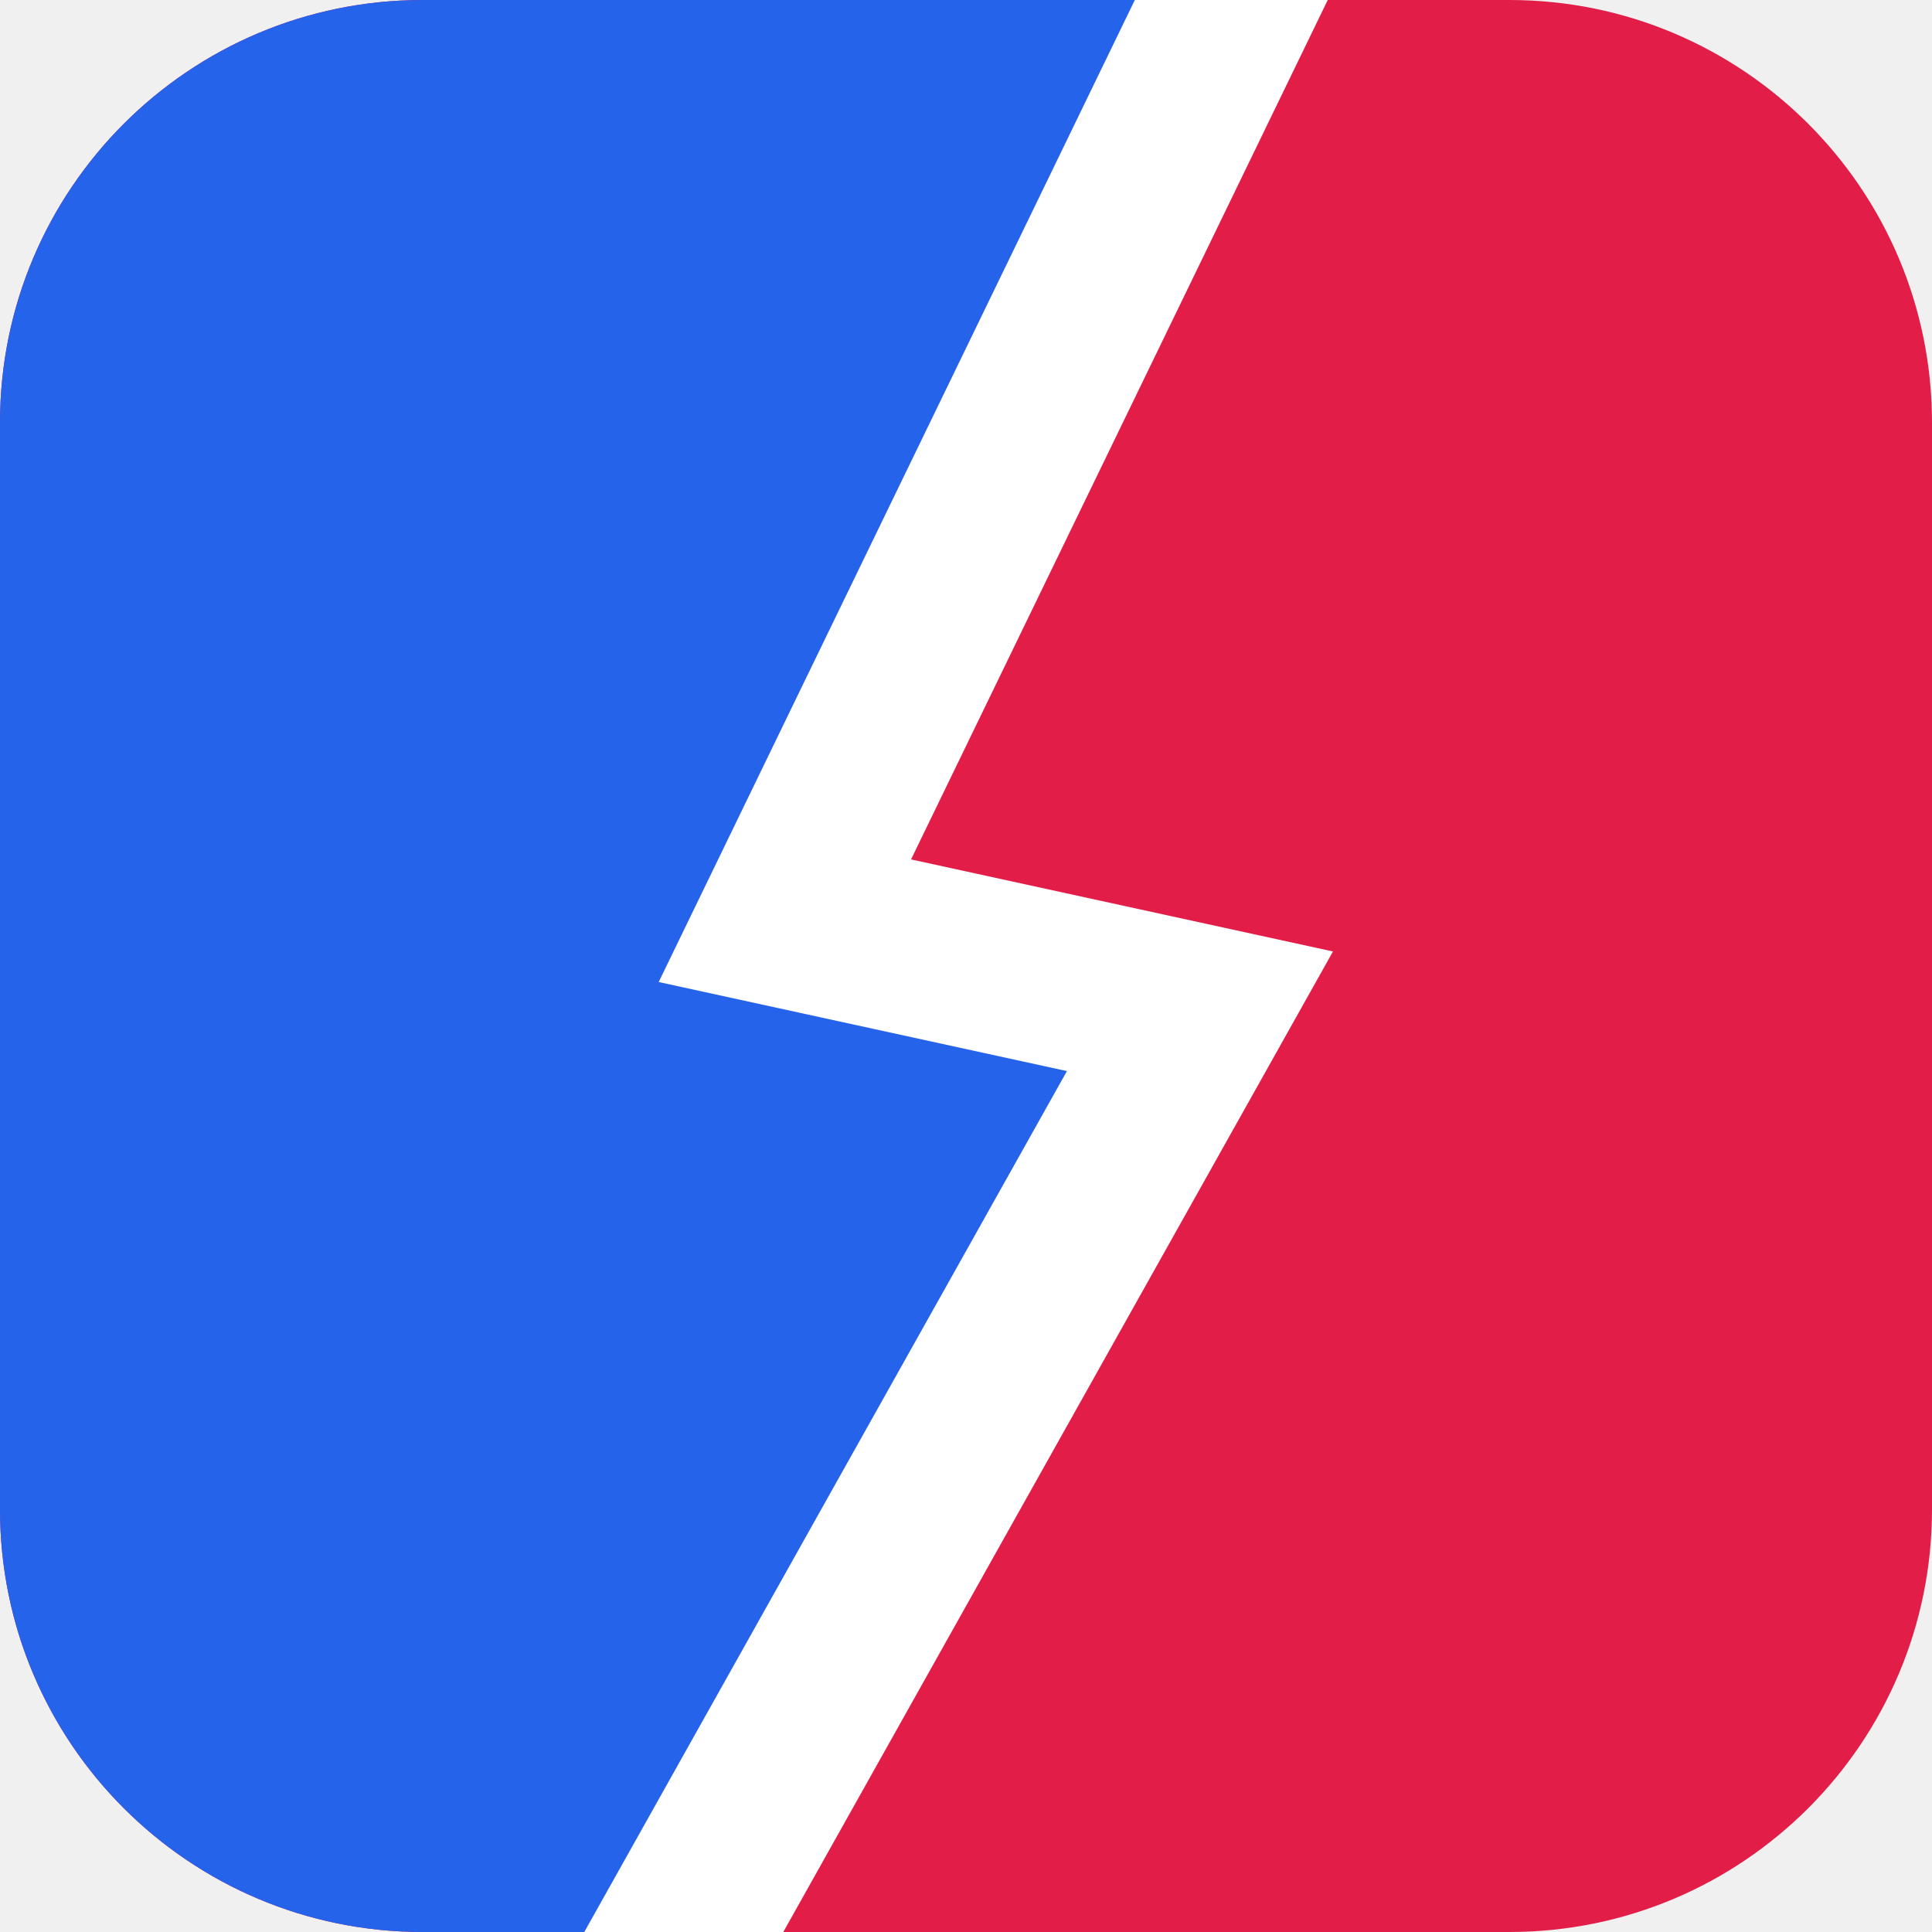
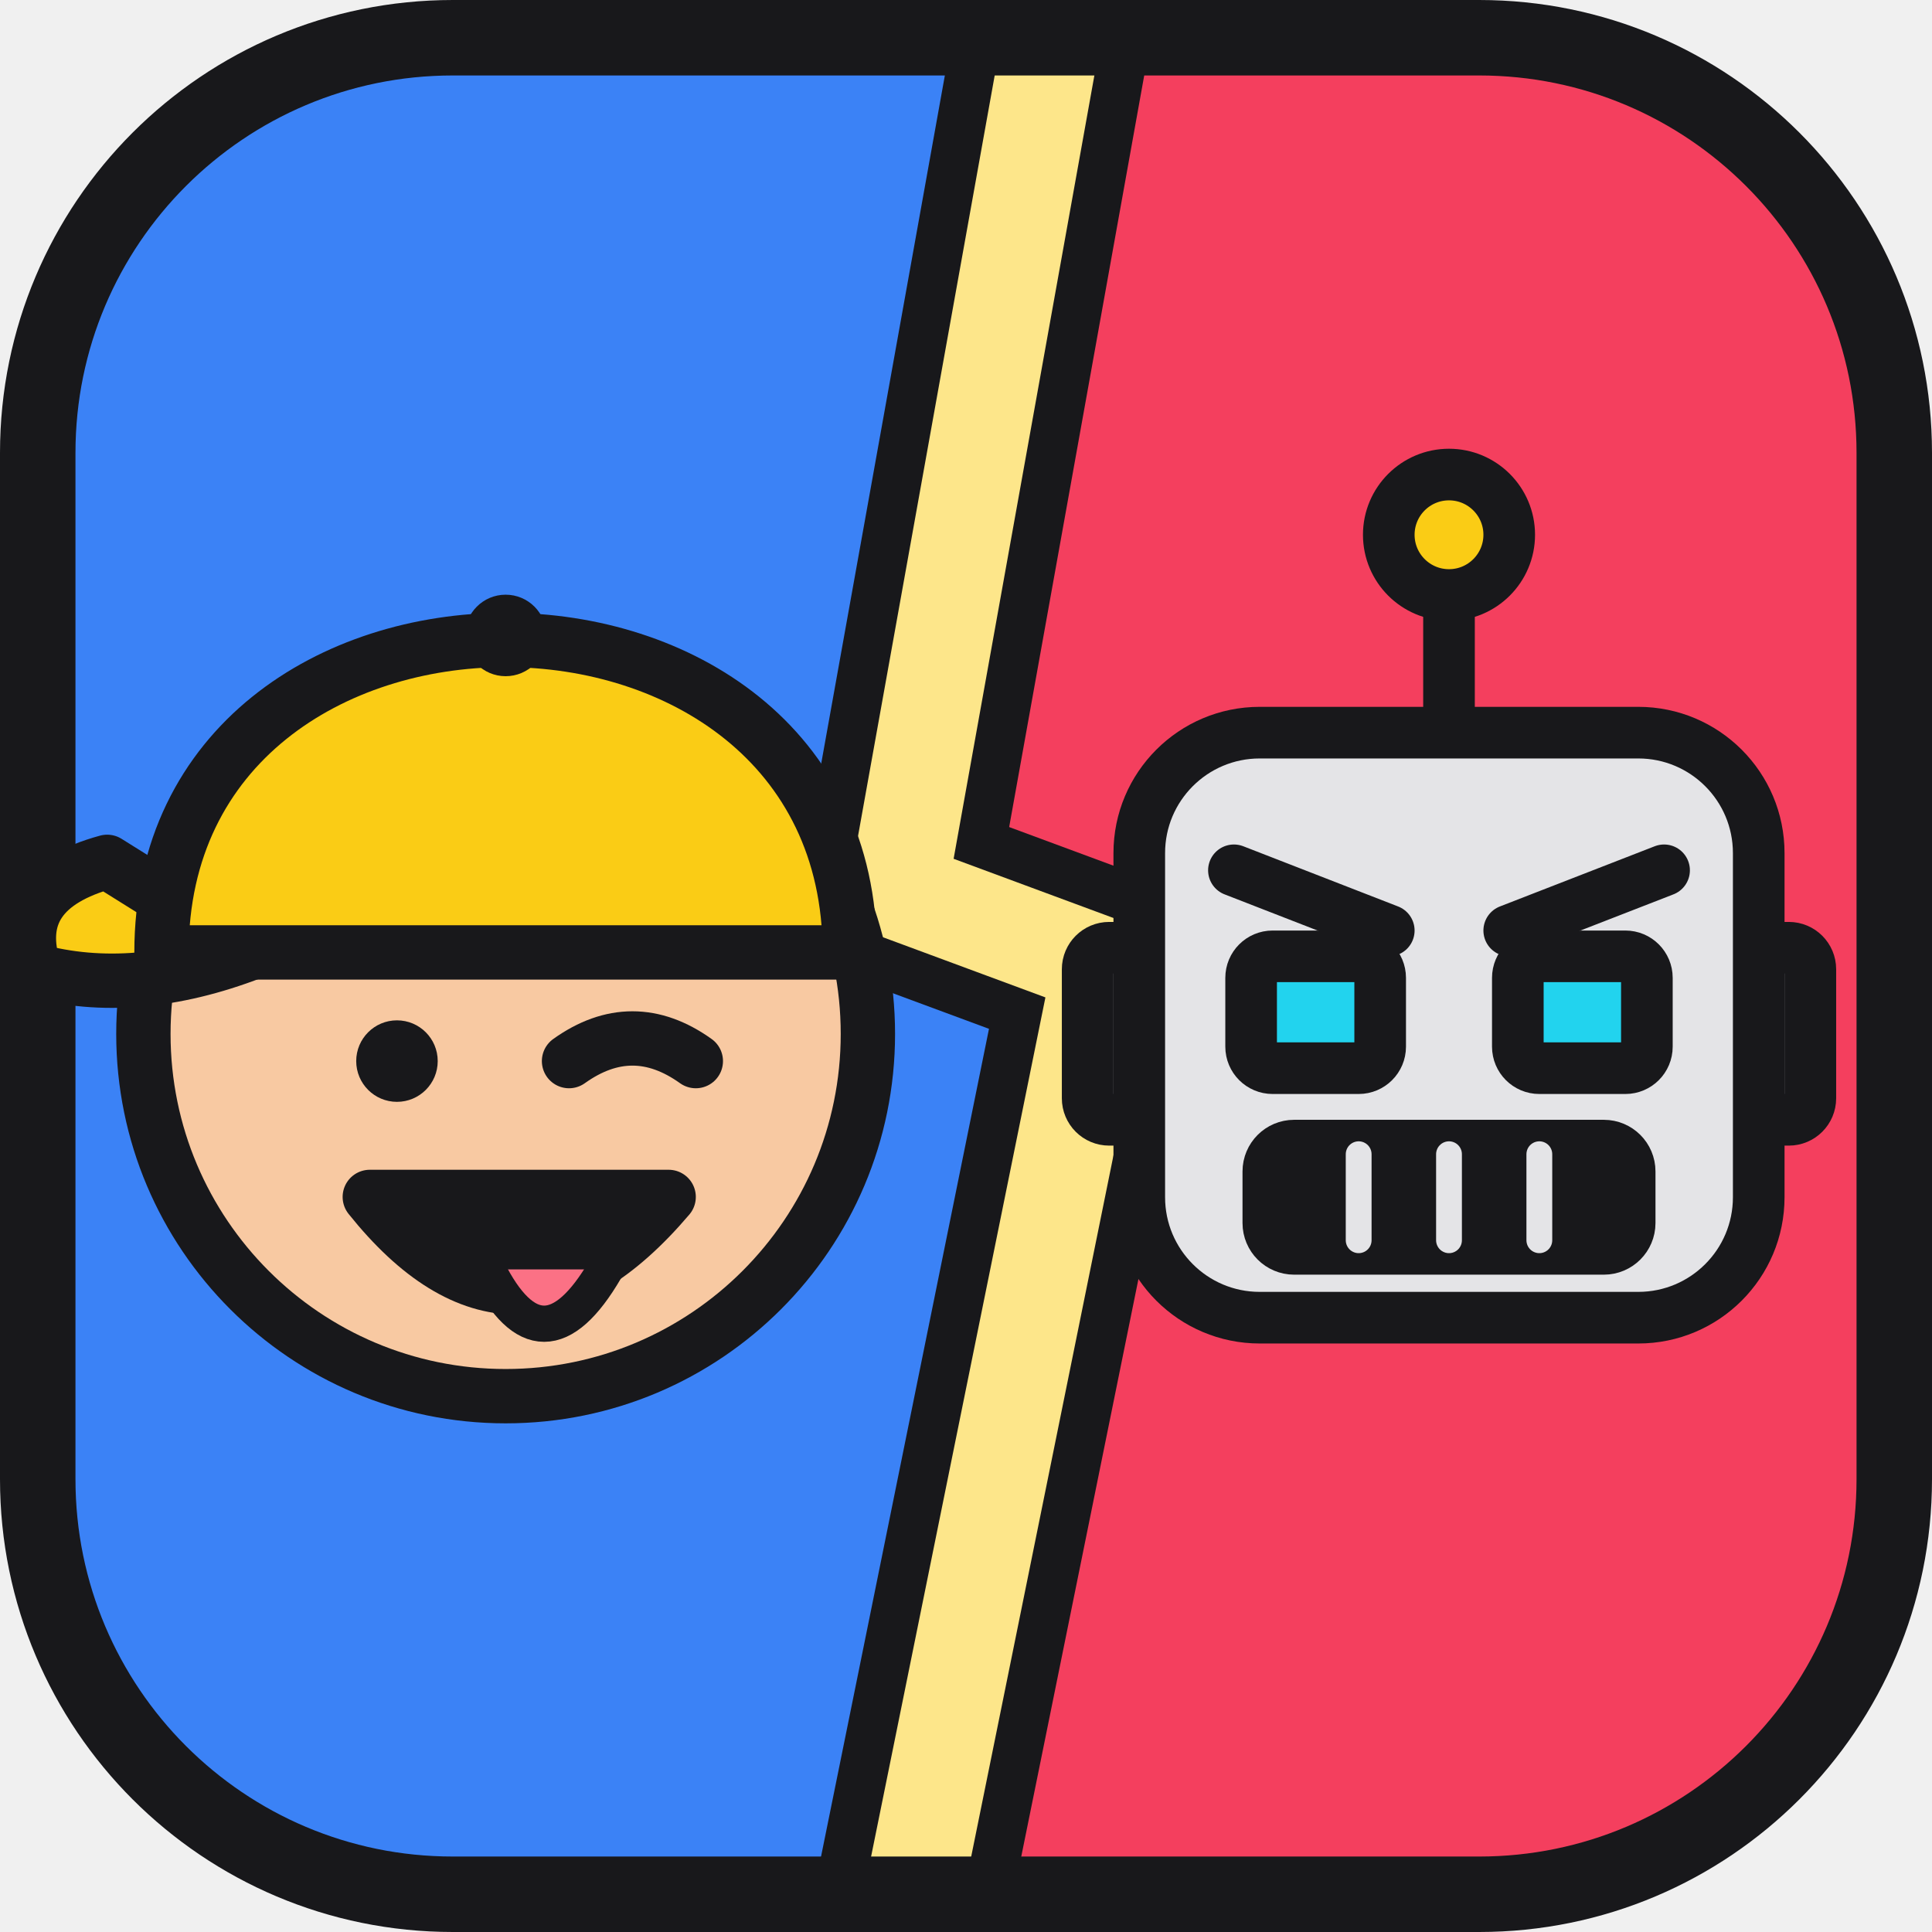
<svg xmlns="http://www.w3.org/2000/svg" viewBox="0 0 512 512">
  <defs>
    <clipPath id="t">
-       <rect width="512" height="512" rx="112" />
+       <rect x="10" y="10" width="492" height="492" rx="110" />
    </clipPath>
  </defs>
  <g clip-path="url(#t)">
-     <rect width="512" height="512" fill="#e11d48" />
-     <path d="M0 0H336L208 244L318 268L170 512H0Z" fill="#2563eb" />
-     <path d="M336 -20L208 244L318 268L170 532" fill="none" stroke="#fff" stroke-width="46" stroke-linejoin="miter" stroke-miterlimit="10" />
+     <rect width="512" height="512" fill="#f43f5e" />
+     <path d="M0 0H284L238 236L292 256L236 512H0Z" fill="#3b82f6" />
+     <path d="M284 -20L238 236L292 256L236 532" fill="none" stroke="#18181b" stroke-width="52" stroke-linejoin="round" />
+     <path d="M284 -20L238 236L292 256L236 532" fill="none" stroke="#fde68a" stroke-width="26" stroke-linejoin="round" />
+   </g>
+   <rect x="10" y="10" width="492" height="492" rx="110" fill="none" stroke="#18181b" stroke-width="20" />
+   <g stroke="#18181b" stroke-width="12" stroke-linejoin="round" stroke-linecap="round">
+     <g transform="translate(134 262) scale(1.2) translate(-122 -290)">
+       <circle cx="122" cy="300" r="80" fill="#f8c9a2" />
+       <path d="M34 262 Q12 268 18 286 Q40 292 66 282 Z" fill="#facc15" />
+       <path d="M46 282 C46 190 198 190 198 282 Z" fill="#facc15" />
+       <circle cx="122" cy="212" r="9" fill="#18181b" stroke="none" />
+       <circle cx="98" cy="306" r="9" fill="#18181b" stroke="none" />
+       <path d="M136 306 Q150 296 164 306" fill="none" />
+       <path d="M92 336 Q124 376 158 336 Z" fill="#18181b" />
+       <path d="M118 352 Q130 376 144 352" fill="#fb7185" stroke-width="8" />
+     </g>
+     <g transform="translate(384 258) scale(1.14) translate(-388 -262)">
+       <path d="M388 206V168" fill="none" />
+       <circle cx="388" cy="160" r="14" fill="#facc15" />
+       <rect x="304" y="256" width="16" height="40" rx="5" fill="#a1a1aa" />
+       <rect x="456" y="256" width="16" height="40" rx="5" fill="#a1a1aa" />
+       <rect x="316" y="206" width="144" height="136" rx="28" fill="#e4e4e7" />
+       <path d="M338 238L374 252M438 238L402 252" fill="none" />
+       <rect x="342" y="258" width="30" height="26" rx="5" fill="#22d3ee" />
+       <rect x="404" y="258" width="30" height="26" rx="5" fill="#22d3ee" />
+       <rect x="346" y="302" width="84" height="24" rx="6" fill="#18181b" />
+       <path d="M367 304V324M388 304V324M409 304V324" fill="none" stroke="#e4e4e7" stroke-width="6" />
+     </g>
  </g>
</svg>
